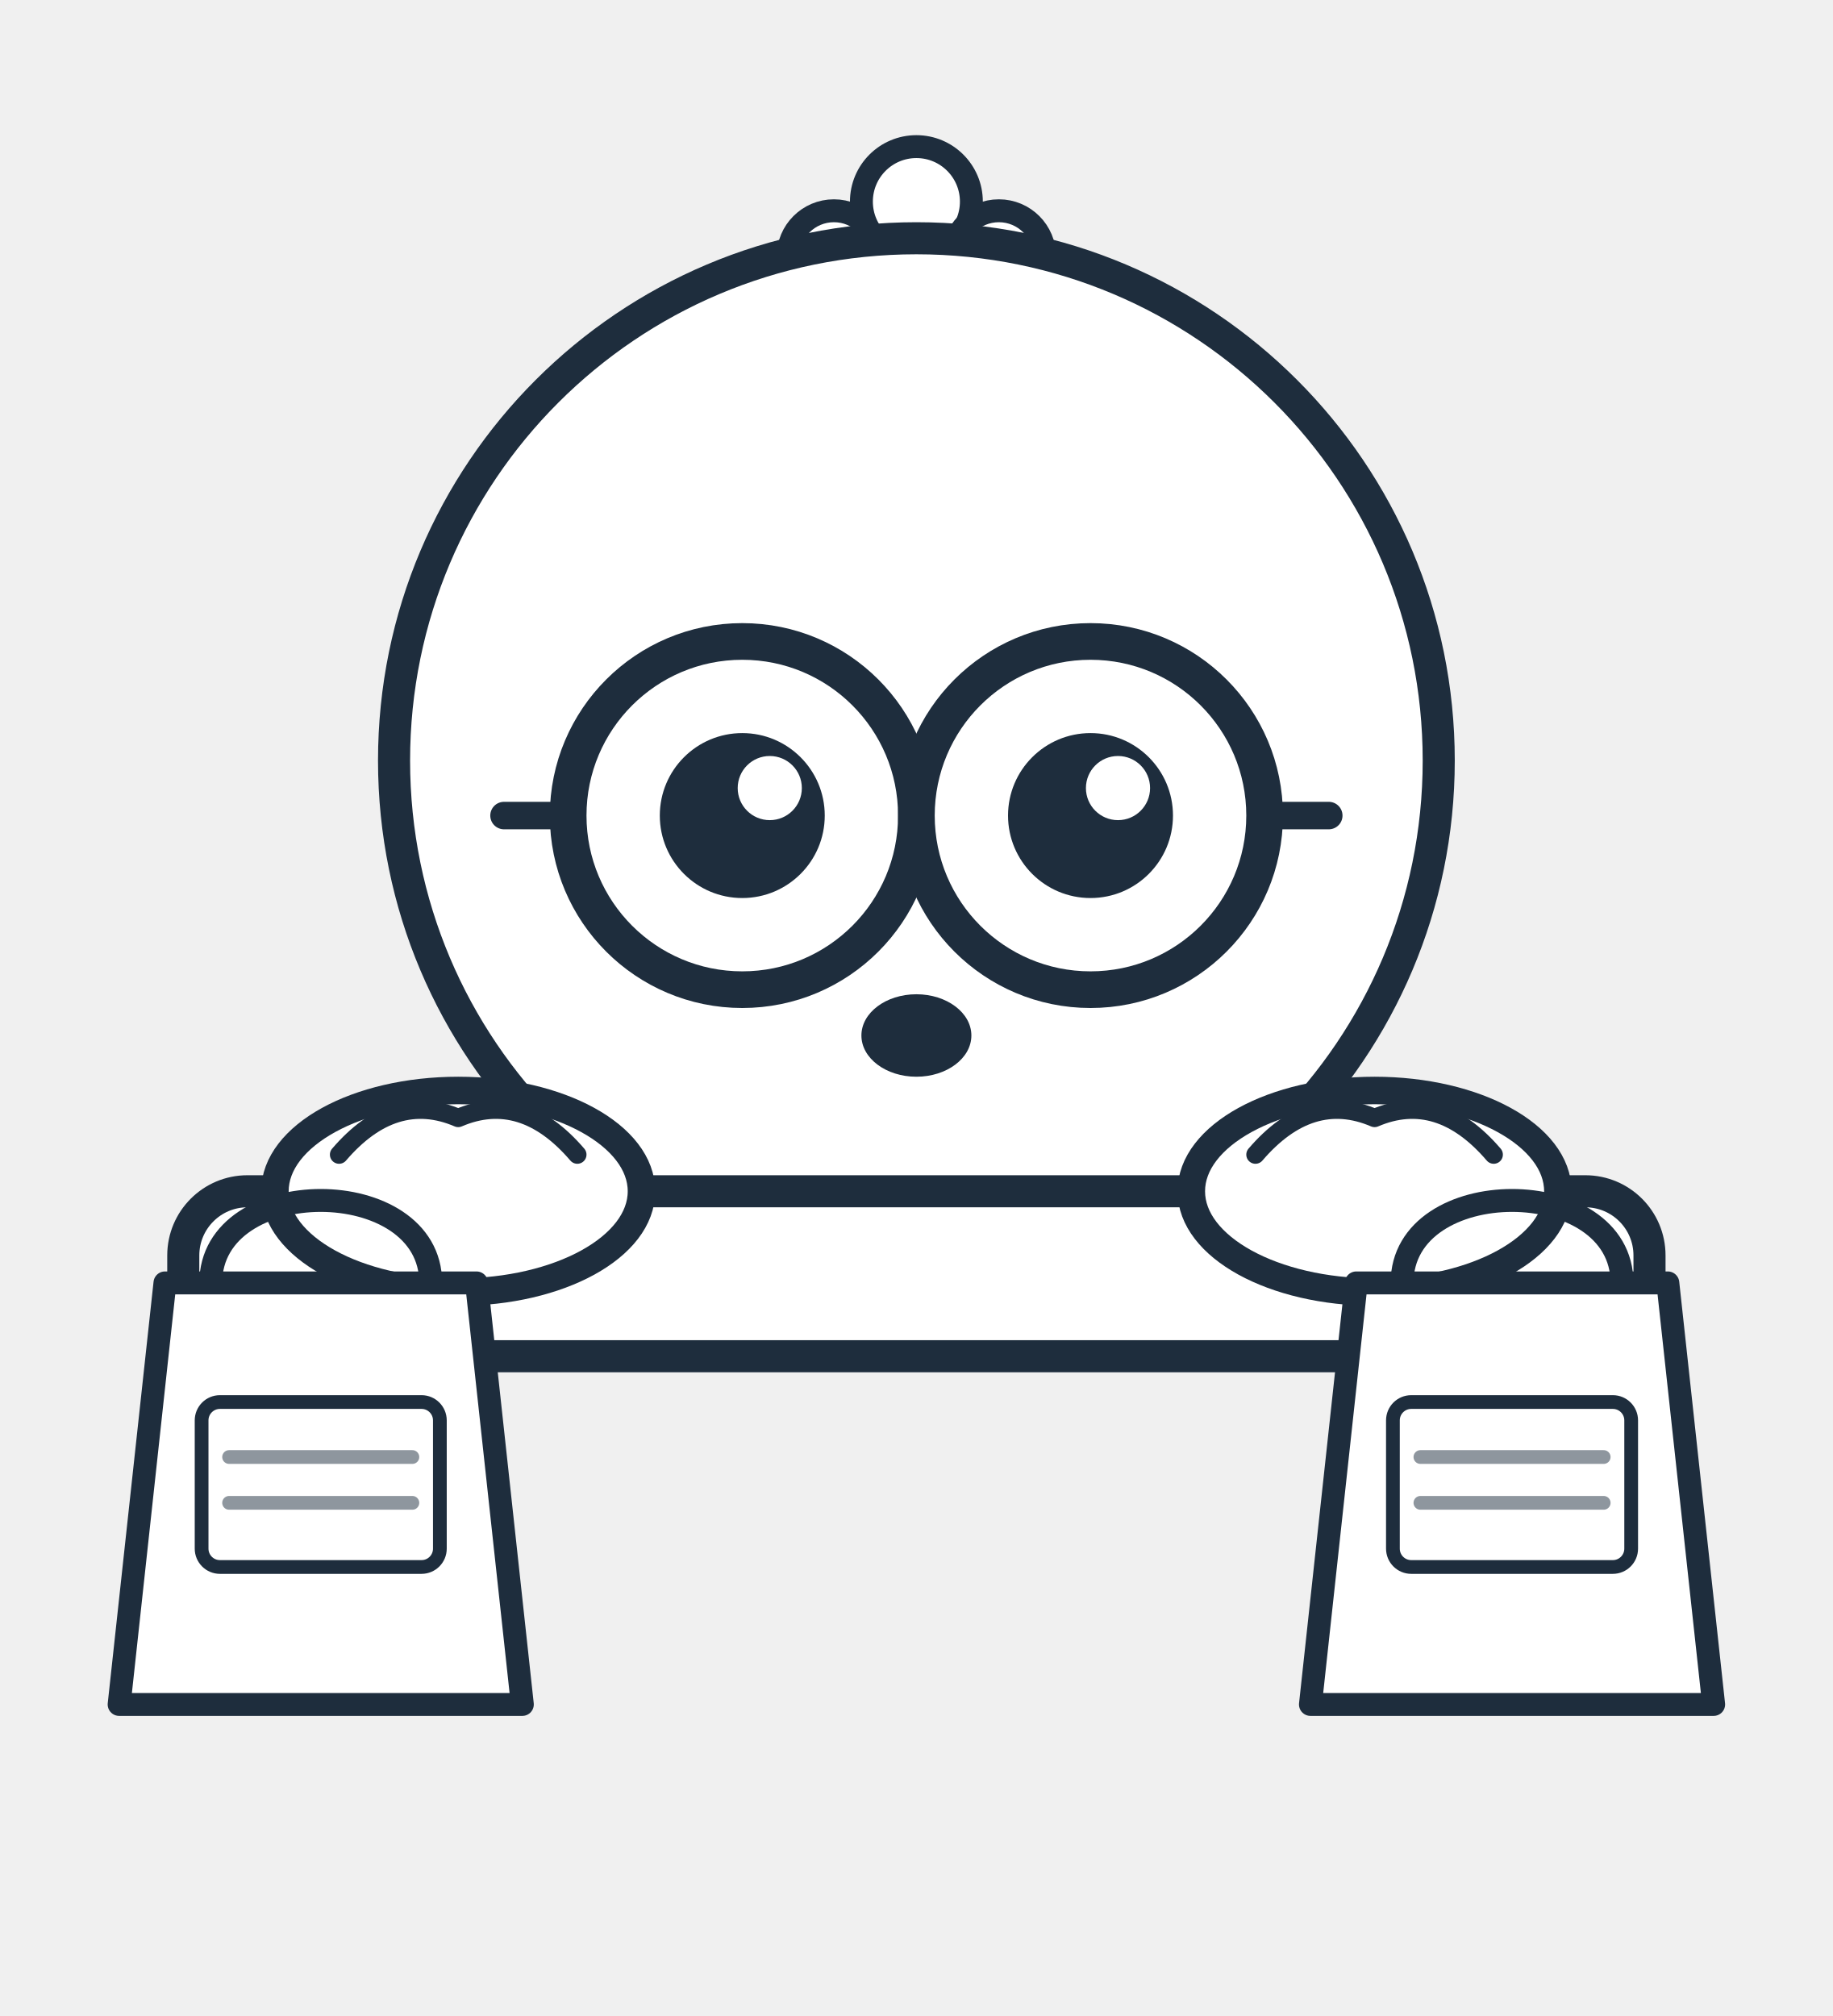
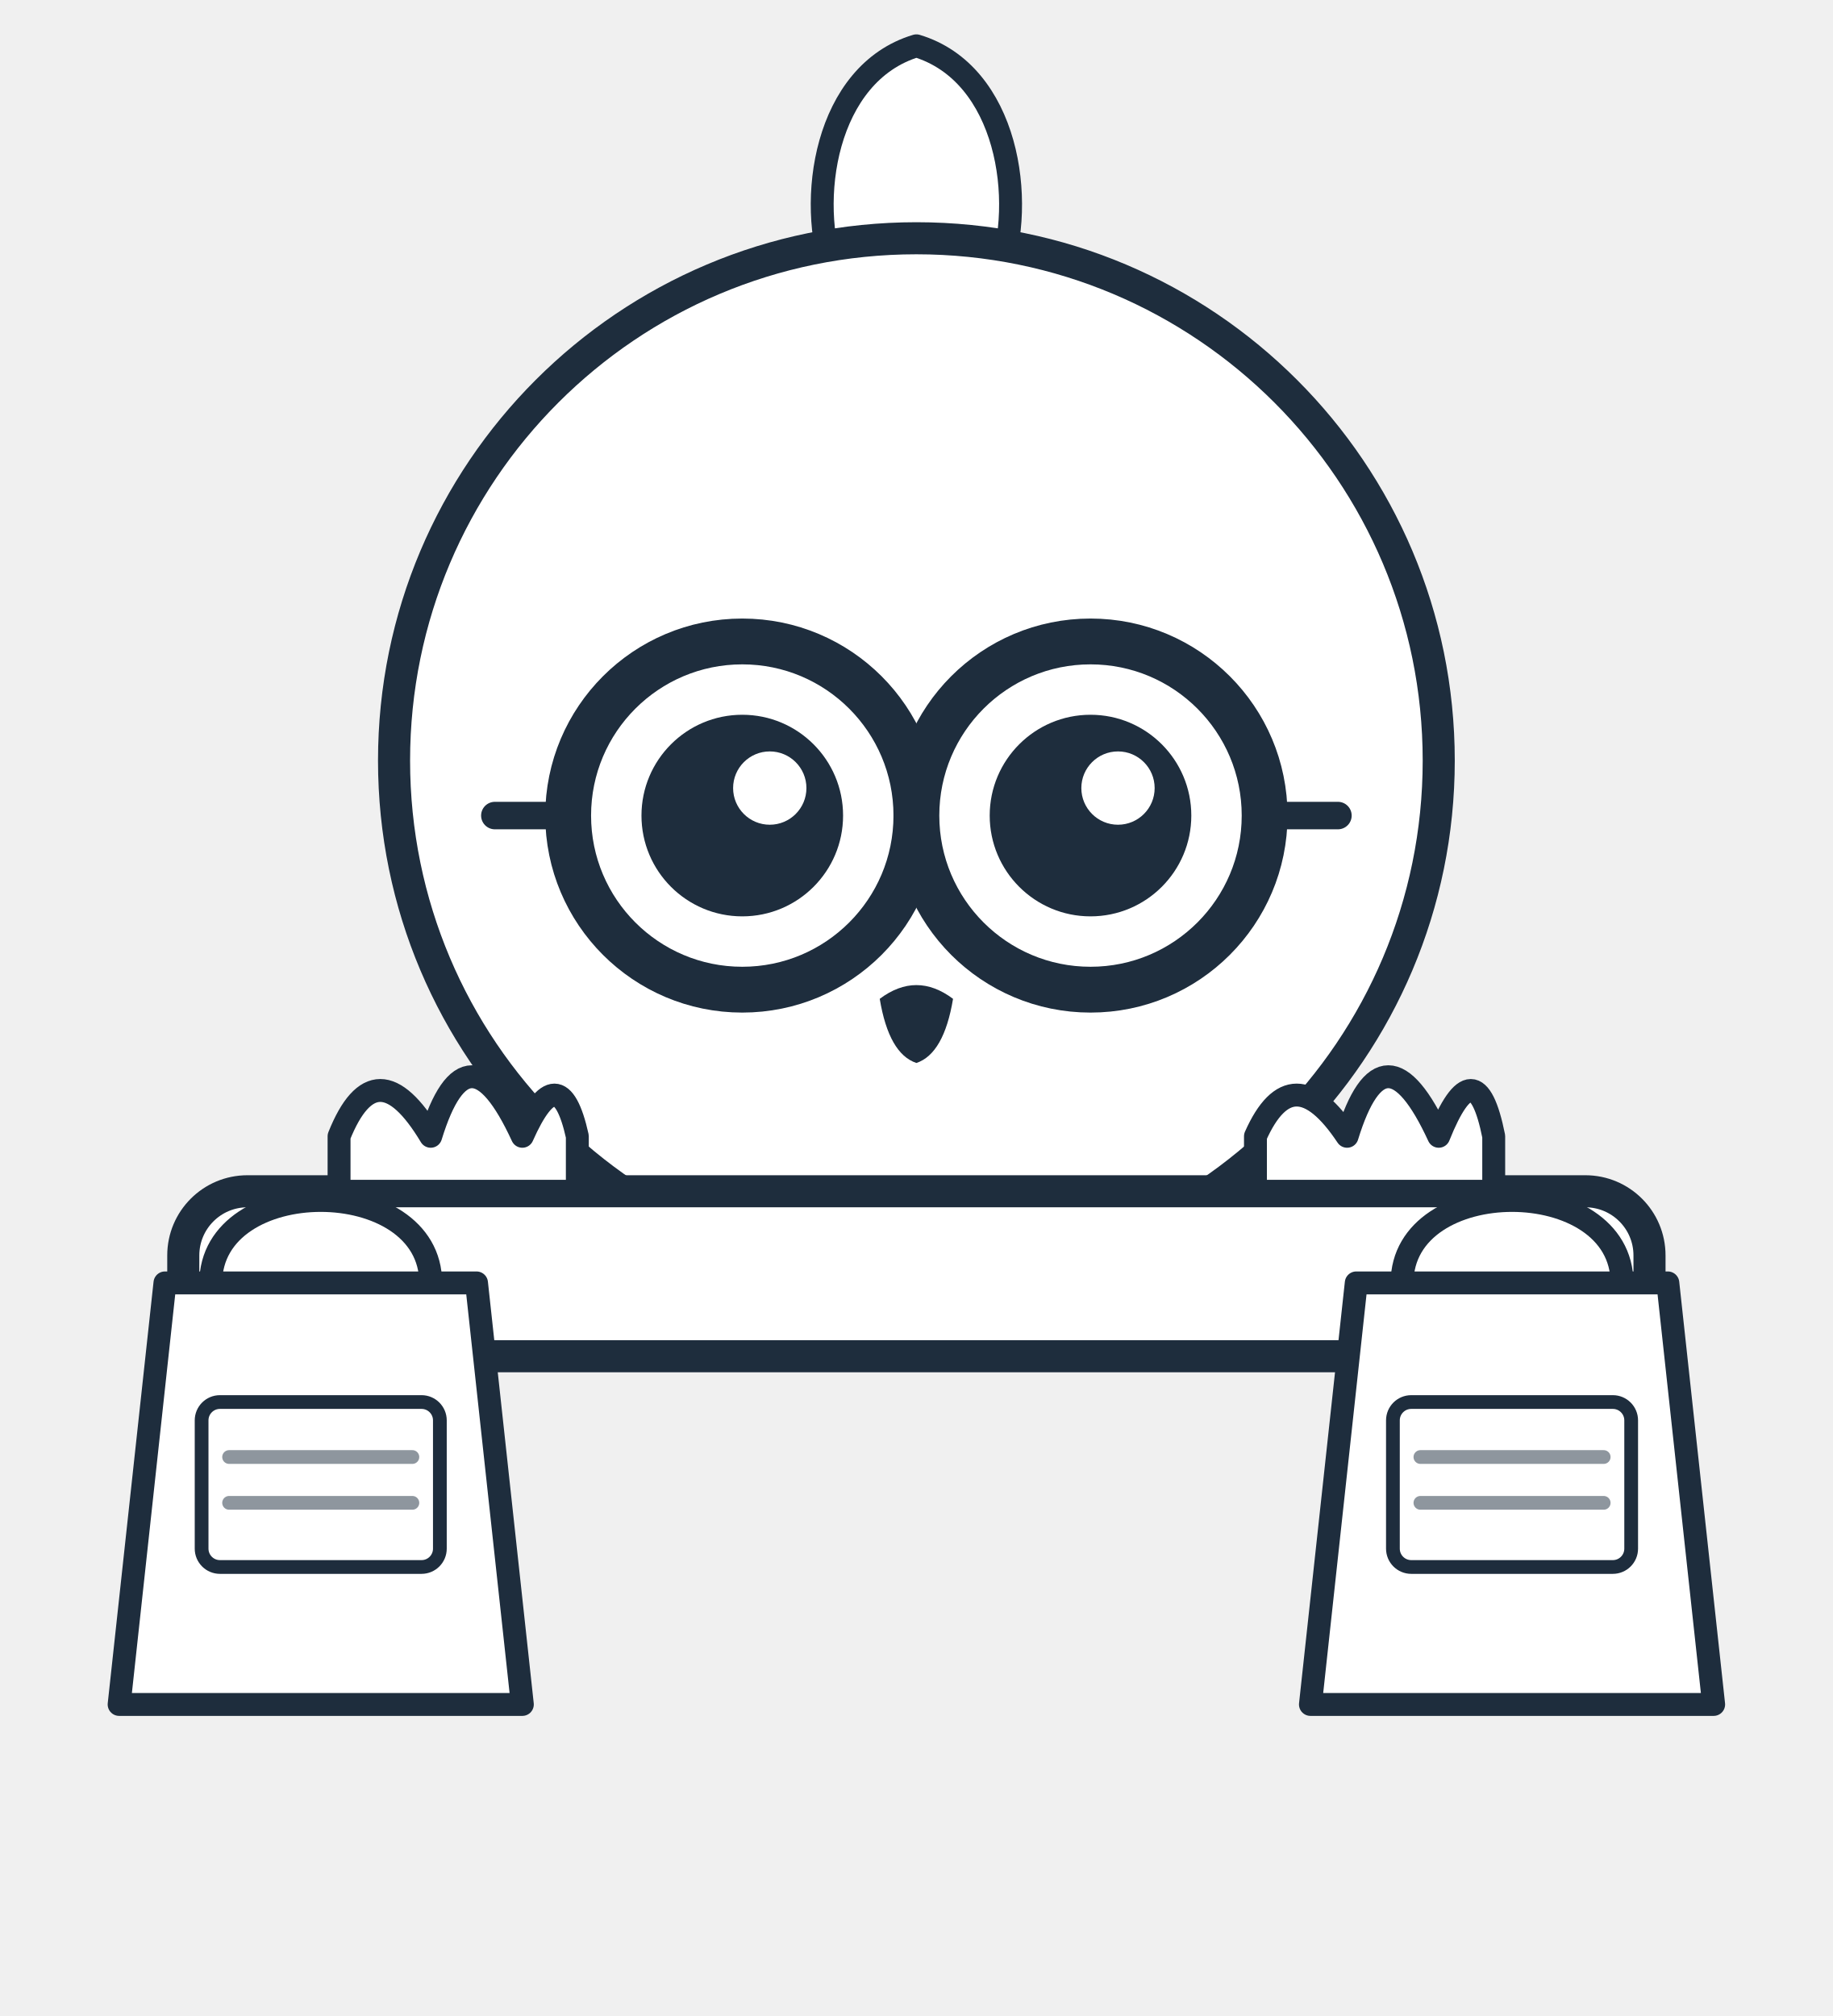
<svg xmlns="http://www.w3.org/2000/svg" viewBox="0 0 200 220" role="img" aria-label="ShoppingMole mascot">
  <g id="mole-base" fill="white" stroke="#1e2d3d" stroke-linecap="round" stroke-linejoin="round">
-     <circle cx="91" cy="28" r="5" stroke-width="2.5" />
-     <circle cx="100" cy="22" r="6" stroke-width="2.5" />
-     <circle cx="109" cy="28" r="5" stroke-width="2.5" />
+     <path d="M91,30 C88,22 90,8 100,5 C110,8 112,22 109,30 C107,34 93,34 91,30 Z" stroke-width="2.5" />
    <circle cx="100" cy="83" r="57" stroke-width="3.5" />
-     <circle cx="81" cy="89" r="19" stroke-width="4" />
-     <circle cx="119" cy="89" r="19" stroke-width="4" />
-     <line x1="100" y1="87" x2="100" y2="92" stroke-width="3" />
-     <line x1="62" y1="89" x2="55" y2="89" stroke-width="3" />
-     <line x1="138" y1="89" x2="145" y2="89" stroke-width="3" />
-     <circle cx="81" cy="89" r="9" fill="#1e2d3d" stroke="none" />
-     <circle cx="84" cy="86" r="3.5" fill="white" stroke="none" />
-     <circle cx="119" cy="89" r="9" fill="#1e2d3d" stroke="none" />
-     <circle cx="122" cy="86" r="3.5" fill="white" stroke="none" />
-     <ellipse cx="100" cy="113" rx="6" ry="4.5" fill="#1e2d3d" stroke="none" />
+     <circle cx="81" cy="89" r="19" stroke-width="5" />
+     <circle cx="119" cy="89" r="19" stroke-width="5" />
+     <line x1="100" y1="87" x2="100" y2="92" stroke-width="3.5" />
+     <line x1="62" y1="89" x2="54" y2="89" stroke-width="3" />
+     <line x1="138" y1="89" x2="146" y2="89" stroke-width="3" />
+     <circle cx="81" cy="89" r="11" fill="#1e2d3d" stroke="none" />
+     <circle cx="84" cy="86" r="4" fill="white" stroke="none" />
+     <circle cx="119" cy="89" r="11" fill="#1e2d3d" stroke="none" />
+     <circle cx="122" cy="86" r="4" fill="white" stroke="none" />
+     <path d="M96,109 Q100,106 104,109 Q103,115 100,116 Q97,115 96,109 Z" fill="#1e2d3d" stroke="none" />
    <rect x="20" y="130" width="160" height="18" rx="7" stroke-width="3.5" />
-     <ellipse cx="50" cy="130" rx="20" ry="11" stroke-width="3" />
-     <path d="M37,126 Q43,119 50,122 Q57,119 63,126" fill="none" stroke-width="2" />
-     <ellipse cx="150" cy="130" rx="20" ry="11" stroke-width="3" />
-     <path d="M137,126 Q143,119 150,122 Q157,119 163,126" fill="none" stroke-width="2" />
+     <path d="M37,130 L37,124 Q41,114 47,124 Q51,111 57,124 Q61,115 63,124 L63,130 Z" stroke-width="2.5" />
+     <path d="M137,130 L137,124 Q141,115 147,124 Q151,111 157,124 Q161,114 163,124 L163,130 Z" stroke-width="2.5" />
  </g>
  <g id="prop" fill="white" stroke="#1e2d3d" stroke-linecap="round" stroke-linejoin="round">
    <path d="M23,140 C23,128 47,128 47,140" fill="none" stroke-width="2.5" />
    <path d="M18,140 L52,140 L57,186 L13,186 Z" stroke-width="2.5" />
    <rect x="22" y="153" width="26" height="18" rx="2" fill="none" stroke-width="1.5" />
    <line x1="25" y1="159" x2="45" y2="159" stroke-width="1.5" opacity="0.5" />
    <line x1="25" y1="164" x2="45" y2="164" stroke-width="1.5" opacity="0.5" />
    <path d="M153,140 C153,128 177,128 177,140" fill="none" stroke-width="2.5" />
    <path d="M148,140 L182,140 L187,186 L143,186 Z" stroke-width="2.5" />
    <rect x="152" y="153" width="26" height="18" rx="2" fill="none" stroke-width="1.5" />
    <line x1="155" y1="159" x2="175" y2="159" stroke-width="1.5" opacity="0.5" />
    <line x1="155" y1="164" x2="175" y2="164" stroke-width="1.5" opacity="0.5" />
  </g>
</svg>
